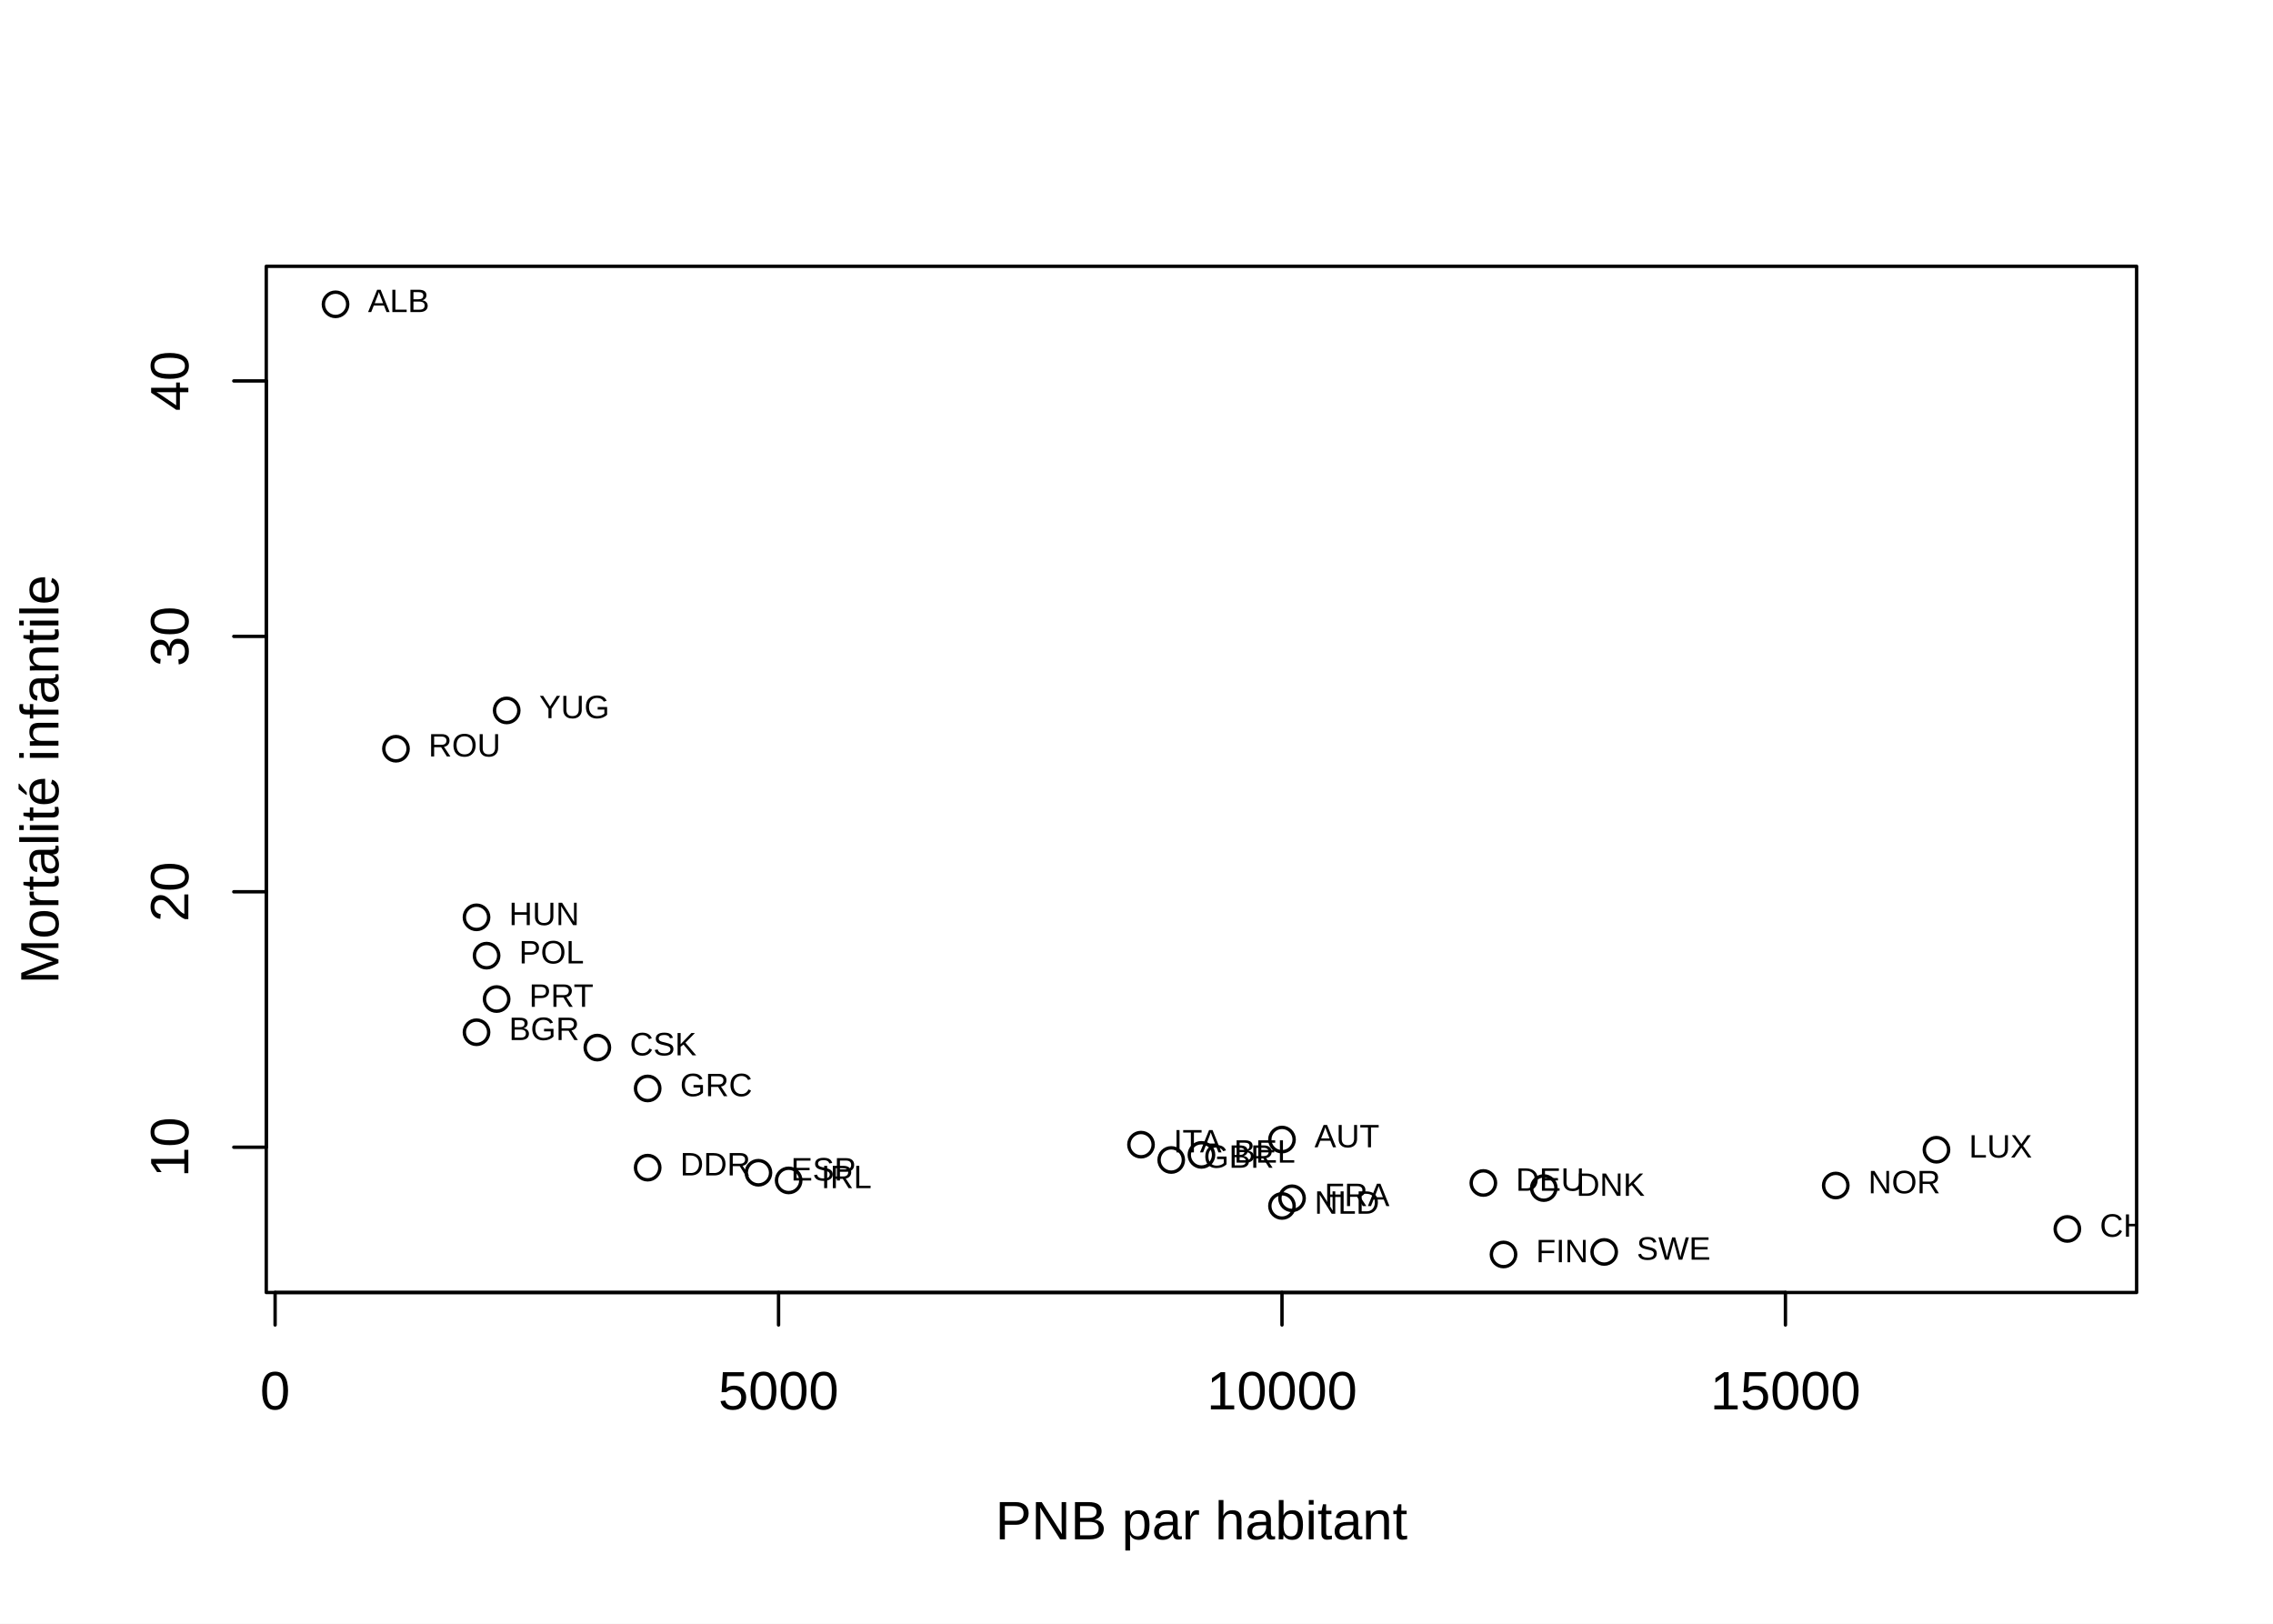
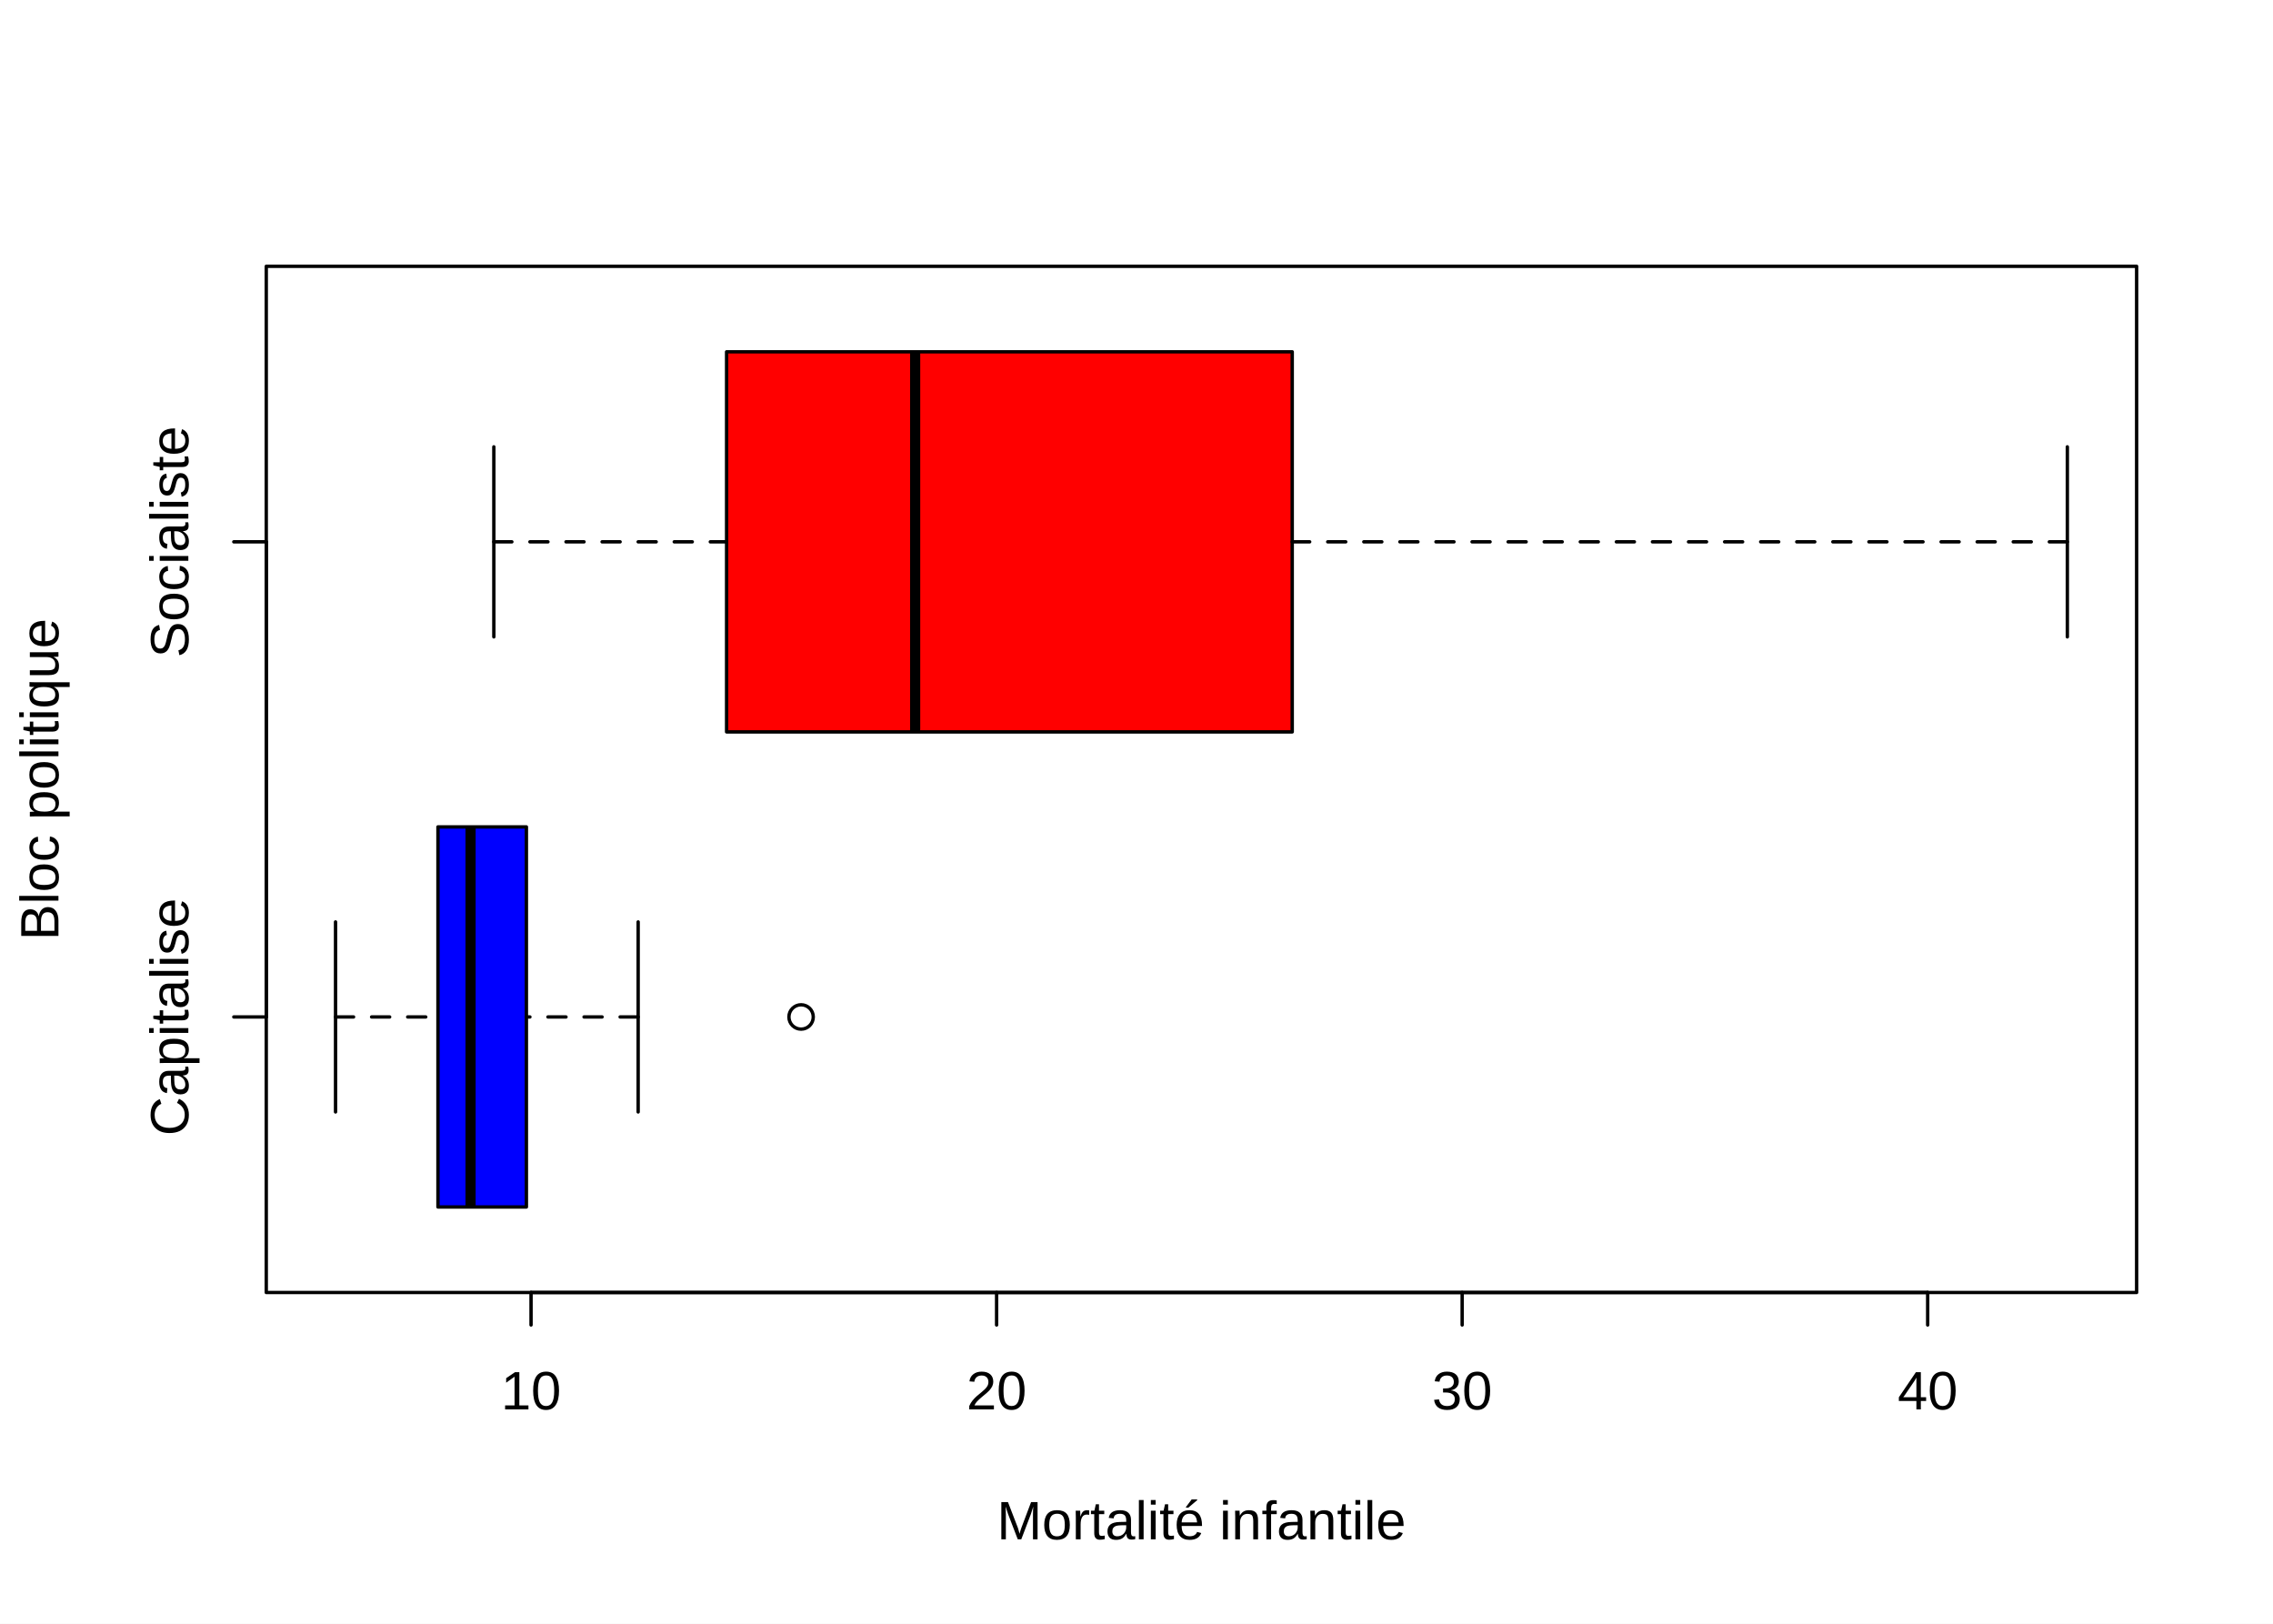
<svg xmlns="http://www.w3.org/2000/svg" class="svglite" width="504.00pt" height="360.00pt" viewBox="0 0 504.00 360.00">
  <defs>
    <style type="text/css">
    .svglite line, .svglite polyline, .svglite polygon, .svglite path, .svglite rect, .svglite circle {
      fill: none;
      stroke: #000000;
      stroke-linecap: round;
      stroke-linejoin: round;
      stroke-miterlimit: 10.00;
    }
  </style>
  </defs>
  <rect width="100%" height="100%" style="stroke: none; fill: #FFFFFF;" />
  <defs>
    <clipPath id="cpMC4wMHw1MDQuMDB8MC4wMHwzNjAuMDA=">
      <rect x="0.00" y="0.00" width="504.00" height="360.00" />
    </clipPath>
  </defs>
  <g clip-path="url(#cpMC4wMHw1MDQuMDB8MC4wMHwzNjAuMDA=)">
</g>
  <defs>
    <clipPath id="cpNTkuMDR8NDczLjc2fDU5LjA0fDI4Ni41Ng==">
      <rect x="59.04" y="59.04" width="414.72" height="227.52" />
    </clipPath>
  </defs>
  <g clip-path="url(#cpNTkuMDR8NDczLjc2fDU5LjA0fDI4Ni41Ng==)">
-     <circle cx="74.40" cy="67.47" r="2.70" style="stroke-width: 0.75;" />
-     <circle cx="284.26" cy="252.65" r="2.70" style="stroke-width: 0.75;" />
-     <circle cx="266.40" cy="256.05" r="2.70" style="stroke-width: 0.75;" />
-     <circle cx="105.66" cy="228.86" r="2.70" style="stroke-width: 0.75;" />
-     <circle cx="458.40" cy="272.47" r="2.70" style="stroke-width: 0.75;" />
-     <circle cx="132.45" cy="232.26" r="2.70" style="stroke-width: 0.75;" />
-     <circle cx="143.61" cy="258.88" r="2.70" style="stroke-width: 0.75;" />
-     <circle cx="328.91" cy="262.28" r="2.70" style="stroke-width: 0.75;" />
-     <circle cx="342.31" cy="263.41" r="2.70" style="stroke-width: 0.75;" />
-     <circle cx="168.17" cy="260.01" r="2.70" style="stroke-width: 0.75;" />
-     <circle cx="333.38" cy="278.13" r="2.70" style="stroke-width: 0.75;" />
-     <circle cx="286.49" cy="265.67" r="2.70" style="stroke-width: 0.75;" />
-     <circle cx="259.70" cy="257.18" r="2.70" style="stroke-width: 0.75;" />
-     <circle cx="143.61" cy="241.32" r="2.70" style="stroke-width: 0.75;" />
-     <circle cx="105.66" cy="203.38" r="2.70" style="stroke-width: 0.75;" />
-     <circle cx="174.87" cy="261.71" r="2.70" style="stroke-width: 0.75;" />
-     <circle cx="253.00" cy="253.78" r="2.70" style="stroke-width: 0.75;" />
-     <circle cx="429.38" cy="254.91" r="2.70" style="stroke-width: 0.75;" />
-     <circle cx="284.26" cy="267.37" r="2.70" style="stroke-width: 0.75;" />
-     <circle cx="407.05" cy="262.84" r="2.70" style="stroke-width: 0.75;" />
-     <circle cx="107.89" cy="211.88" r="2.70" style="stroke-width: 0.75;" />
-     <circle cx="110.12" cy="221.50" r="2.70" style="stroke-width: 0.75;" />
-     <circle cx="87.80" cy="166.00" r="2.70" style="stroke-width: 0.75;" />
-     <circle cx="355.70" cy="277.57" r="2.70" style="stroke-width: 0.75;" />
-     <circle cx="112.35" cy="157.51" r="2.70" style="stroke-width: 0.75;" />
+     <polygon points="97.11,267.60 97.11,183.33 116.72,183.33 116.72,267.60 " style="stroke-width: 0.75; stroke: none; fill: #0000FF;" />
+     <line x1="104.34" y1="267.60" x2="104.34" y2="183.33" style="stroke-width: 2.25; stroke-linecap: butt;" />
+     <line x1="74.40" y1="225.47" x2="97.11" y2="225.47" style="stroke-width: 0.75; stroke-dasharray: 4.00,4.00;" />
+     <line x1="141.50" y1="225.47" x2="116.72" y2="225.47" style="stroke-width: 0.75; stroke-dasharray: 4.00,4.00;" />
+     <line x1="74.40" y1="246.53" x2="74.40" y2="204.40" style="stroke-width: 0.75;" />
+     <line x1="141.50" y1="246.53" x2="141.50" y2="204.40" style="stroke-width: 0.75;" />
+     <polyline points="97.11,267.60 97.11,183.33 116.72,183.33 116.72,267.60 97.11,267.60 " style="stroke-width: 0.75;" />
+     <circle cx="177.63" cy="225.47" r="2.70" style="stroke-width: 0.75;" />
+     <polygon points="161.11,162.27 161.11,78.00 286.53,78.00 286.53,162.27 " style="stroke-width: 0.75; stroke: none; fill: #FF0000;" />
+     <line x1="202.92" y1="162.27" x2="202.92" y2="78.00" style="stroke-width: 2.25; stroke-linecap: butt;" />
+     <line x1="109.50" y1="120.13" x2="161.11" y2="120.13" style="stroke-width: 0.75; stroke-dasharray: 4.00,4.00;" />
+     <line x1="458.40" y1="120.13" x2="286.53" y2="120.13" style="stroke-width: 0.75; stroke-dasharray: 4.00,4.00;" />
+     <line x1="109.50" y1="141.20" x2="109.50" y2="99.07" style="stroke-width: 0.75;" />
+     <line x1="458.40" y1="141.20" x2="458.40" y2="99.07" style="stroke-width: 0.75;" />
+     <polyline points="161.11,162.27 161.11,78.00 286.53,78.00 286.53,162.27 161.11,162.27 " style="stroke-width: 0.75;" />
  </g>
  <g clip-path="url(#cpMC4wMHw1MDQuMDB8MC4wMHwzNjAuMDA=)">
-     <line x1="61.00" y1="286.56" x2="395.89" y2="286.56" style="stroke-width: 0.75;" />
-     <line x1="61.00" y1="286.56" x2="61.00" y2="293.76" style="stroke-width: 0.75;" />
-     <line x1="172.63" y1="286.56" x2="172.63" y2="293.76" style="stroke-width: 0.75;" />
-     <line x1="284.26" y1="286.56" x2="284.26" y2="293.76" style="stroke-width: 0.75;" />
-     <line x1="395.89" y1="286.56" x2="395.89" y2="293.76" style="stroke-width: 0.75;" />
-     <text x="61.00" y="312.48" text-anchor="middle" style="font-size: 12.00px; font-family: Arial;" textLength="6.67px" lengthAdjust="spacingAndGlyphs">0</text>
-     <text x="172.63" y="312.48" text-anchor="middle" style="font-size: 12.00px; font-family: Arial;" textLength="26.70px" lengthAdjust="spacingAndGlyphs">5000</text>
-     <text x="284.26" y="312.48" text-anchor="middle" style="font-size: 12.00px; font-family: Arial;" textLength="33.37px" lengthAdjust="spacingAndGlyphs">10000</text>
-     <text x="395.89" y="312.48" text-anchor="middle" style="font-size: 12.00px; font-family: Arial;" textLength="33.37px" lengthAdjust="spacingAndGlyphs">15000</text>
-     <line x1="59.04" y1="254.35" x2="59.04" y2="84.46" style="stroke-width: 0.75;" />
-     <line x1="59.04" y1="254.35" x2="51.84" y2="254.35" style="stroke-width: 0.75;" />
-     <line x1="59.04" y1="197.72" x2="51.84" y2="197.72" style="stroke-width: 0.75;" />
-     <line x1="59.04" y1="141.09" x2="51.84" y2="141.09" style="stroke-width: 0.75;" />
-     <line x1="59.04" y1="84.46" x2="51.84" y2="84.46" style="stroke-width: 0.75;" />
-     <text transform="translate(41.76,254.35) rotate(-90)" text-anchor="middle" style="font-size: 12.00px; font-family: Arial;" textLength="13.35px" lengthAdjust="spacingAndGlyphs">10</text>
-     <text transform="translate(41.76,197.72) rotate(-90)" text-anchor="middle" style="font-size: 12.00px; font-family: Arial;" textLength="13.35px" lengthAdjust="spacingAndGlyphs">20</text>
-     <text transform="translate(41.76,141.09) rotate(-90)" text-anchor="middle" style="font-size: 12.00px; font-family: Arial;" textLength="13.35px" lengthAdjust="spacingAndGlyphs">30</text>
-     <text transform="translate(41.76,84.46) rotate(-90)" text-anchor="middle" style="font-size: 12.00px; font-family: Arial;" textLength="13.35px" lengthAdjust="spacingAndGlyphs">40</text>
+     <line x1="59.04" y1="225.47" x2="59.04" y2="120.13" style="stroke-width: 0.75;" />
+     <line x1="59.04" y1="225.47" x2="51.84" y2="225.47" style="stroke-width: 0.75;" />
+     <line x1="59.04" y1="120.13" x2="51.84" y2="120.13" style="stroke-width: 0.75;" />
+     <text transform="translate(41.76,225.47) rotate(-90)" text-anchor="middle" style="font-size: 12.00px; font-family: Arial;" textLength="52.69px" lengthAdjust="spacingAndGlyphs">Capitalise</text>
+     <text transform="translate(41.76,120.13) rotate(-90)" text-anchor="middle" style="font-size: 12.00px; font-family: Arial;" textLength="51.35px" lengthAdjust="spacingAndGlyphs">Socialiste</text>
+     <line x1="117.75" y1="286.56" x2="427.43" y2="286.56" style="stroke-width: 0.75;" />
+     <line x1="117.75" y1="286.56" x2="117.75" y2="293.76" style="stroke-width: 0.75;" />
+     <line x1="220.98" y1="286.56" x2="220.98" y2="293.76" style="stroke-width: 0.75;" />
+     <line x1="324.21" y1="286.56" x2="324.21" y2="293.76" style="stroke-width: 0.75;" />
+     <line x1="427.43" y1="286.56" x2="427.43" y2="293.76" style="stroke-width: 0.75;" />
+     <text x="117.75" y="312.48" text-anchor="middle" style="font-size: 12.00px; font-family: Arial;" textLength="13.35px" lengthAdjust="spacingAndGlyphs">10</text>
+     <text x="220.98" y="312.48" text-anchor="middle" style="font-size: 12.00px; font-family: Arial;" textLength="13.35px" lengthAdjust="spacingAndGlyphs">20</text>
+     <text x="324.21" y="312.48" text-anchor="middle" style="font-size: 12.00px; font-family: Arial;" textLength="13.35px" lengthAdjust="spacingAndGlyphs">30</text>
+     <text x="427.43" y="312.48" text-anchor="middle" style="font-size: 12.00px; font-family: Arial;" textLength="13.35px" lengthAdjust="spacingAndGlyphs">40</text>
+     <text x="266.40" y="341.28" text-anchor="middle" style="font-size: 12.00px; font-family: Arial;" textLength="90.70px" lengthAdjust="spacingAndGlyphs">Mortalité infantile</text>
+     <text transform="translate(12.96,172.80) rotate(-90)" text-anchor="middle" style="font-size: 12.00px; font-family: Arial;" textLength="71.37px" lengthAdjust="spacingAndGlyphs">Bloc politique</text>
    <polyline points="59.04,286.56 473.76,286.56 473.76,59.04 59.04,59.04 59.04,286.56 " style="stroke-width: 0.75;" />
-     <text x="266.40" y="341.28" text-anchor="middle" style="font-size: 12.00px; font-family: Arial;" textLength="91.40px" lengthAdjust="spacingAndGlyphs">PNB par habitant</text>
-     <text transform="translate(12.96,172.80) rotate(-90)" text-anchor="middle" style="font-size: 12.00px; font-family: Arial;" textLength="90.70px" lengthAdjust="spacingAndGlyphs">Mortalité infantile</text>
-   </g>
-   <g clip-path="url(#cpNTkuMDR8NDczLjc2fDU5LjA0fDI4Ni41Ng==)">
-     <text x="81.60" y="69.19" style="font-size: 7.20px; font-family: Arial;" textLength="13.59px" lengthAdjust="spacingAndGlyphs">ALB</text>
-     <text x="291.46" y="254.37" style="font-size: 7.20px; font-family: Arial;" textLength="14.38px" lengthAdjust="spacingAndGlyphs">AUT</text>
-     <text x="273.60" y="257.77" style="font-size: 7.20px; font-family: Arial;" textLength="13.59px" lengthAdjust="spacingAndGlyphs">BEL</text>
-     <text x="112.86" y="230.59" style="font-size: 7.20px; font-family: Arial;" textLength="15.57px" lengthAdjust="spacingAndGlyphs">BGR</text>
-     <text x="465.60" y="274.19" style="font-size: 7.20px; font-family: Arial;" textLength="15.18px" lengthAdjust="spacingAndGlyphs">CHE</text>
-     <text x="139.65" y="233.98" style="font-size: 7.20px; font-family: Arial;" textLength="14.78px" lengthAdjust="spacingAndGlyphs">CSK</text>
-     <text x="150.81" y="260.60" style="font-size: 7.20px; font-family: Arial;" textLength="15.57px" lengthAdjust="spacingAndGlyphs">DDR</text>
-     <text x="336.11" y="264.00" style="font-size: 7.20px; font-family: Arial;" textLength="15.18px" lengthAdjust="spacingAndGlyphs">DEU</text>
-     <text x="349.51" y="265.13" style="font-size: 7.20px; font-family: Arial;" textLength="15.18px" lengthAdjust="spacingAndGlyphs">DNK</text>
-     <text x="175.37" y="261.73" style="font-size: 7.20px; font-family: Arial;" textLength="14.39px" lengthAdjust="spacingAndGlyphs">ESP</text>
-     <text x="340.58" y="279.85" style="font-size: 7.20px; font-family: Arial;" textLength="11.58px" lengthAdjust="spacingAndGlyphs">FIN</text>
-     <text x="293.69" y="267.40" style="font-size: 7.20px; font-family: Arial;" textLength="14.38px" lengthAdjust="spacingAndGlyphs">FRA</text>
-     <text x="266.90" y="258.90" style="font-size: 7.20px; font-family: Arial;" textLength="15.57px" lengthAdjust="spacingAndGlyphs">GBR</text>
-     <text x="150.81" y="243.04" style="font-size: 7.20px; font-family: Arial;" textLength="15.97px" lengthAdjust="spacingAndGlyphs">GRC</text>
-     <text x="112.86" y="205.10" style="font-size: 7.20px; font-family: Arial;" textLength="15.57px" lengthAdjust="spacingAndGlyphs">HUN</text>
-     <text x="182.07" y="263.43" style="font-size: 7.20px; font-family: Arial;" textLength="11.18px" lengthAdjust="spacingAndGlyphs">IRL</text>
-     <text x="260.20" y="255.50" style="font-size: 7.20px; font-family: Arial;" textLength="11.18px" lengthAdjust="spacingAndGlyphs">ITA</text>
-     <text x="436.58" y="256.64" style="font-size: 7.20px; font-family: Arial;" textLength="13.98px" lengthAdjust="spacingAndGlyphs">LUX</text>
-     <text x="291.46" y="269.09" style="font-size: 7.20px; font-family: Arial;" textLength="14.38px" lengthAdjust="spacingAndGlyphs">NLD</text>
-     <text x="414.25" y="264.56" style="font-size: 7.20px; font-family: Arial;" textLength="15.97px" lengthAdjust="spacingAndGlyphs">NOR</text>
-     <text x="115.09" y="213.60" style="font-size: 7.20px; font-family: Arial;" textLength="14.38px" lengthAdjust="spacingAndGlyphs">POL</text>
-     <text x="117.32" y="223.22" style="font-size: 7.20px; font-family: Arial;" textLength="14.38px" lengthAdjust="spacingAndGlyphs">PRT</text>
-     <text x="95.00" y="167.72" style="font-size: 7.20px; font-family: Arial;" textLength="15.97px" lengthAdjust="spacingAndGlyphs">ROU</text>
-     <text x="362.90" y="279.29" style="font-size: 7.20px; font-family: Arial;" textLength="16.37px" lengthAdjust="spacingAndGlyphs">SWE</text>
-     <text x="119.55" y="159.23" style="font-size: 7.20px; font-family: Arial;" textLength="15.57px" lengthAdjust="spacingAndGlyphs">YUG</text>
  </g>
</svg>
